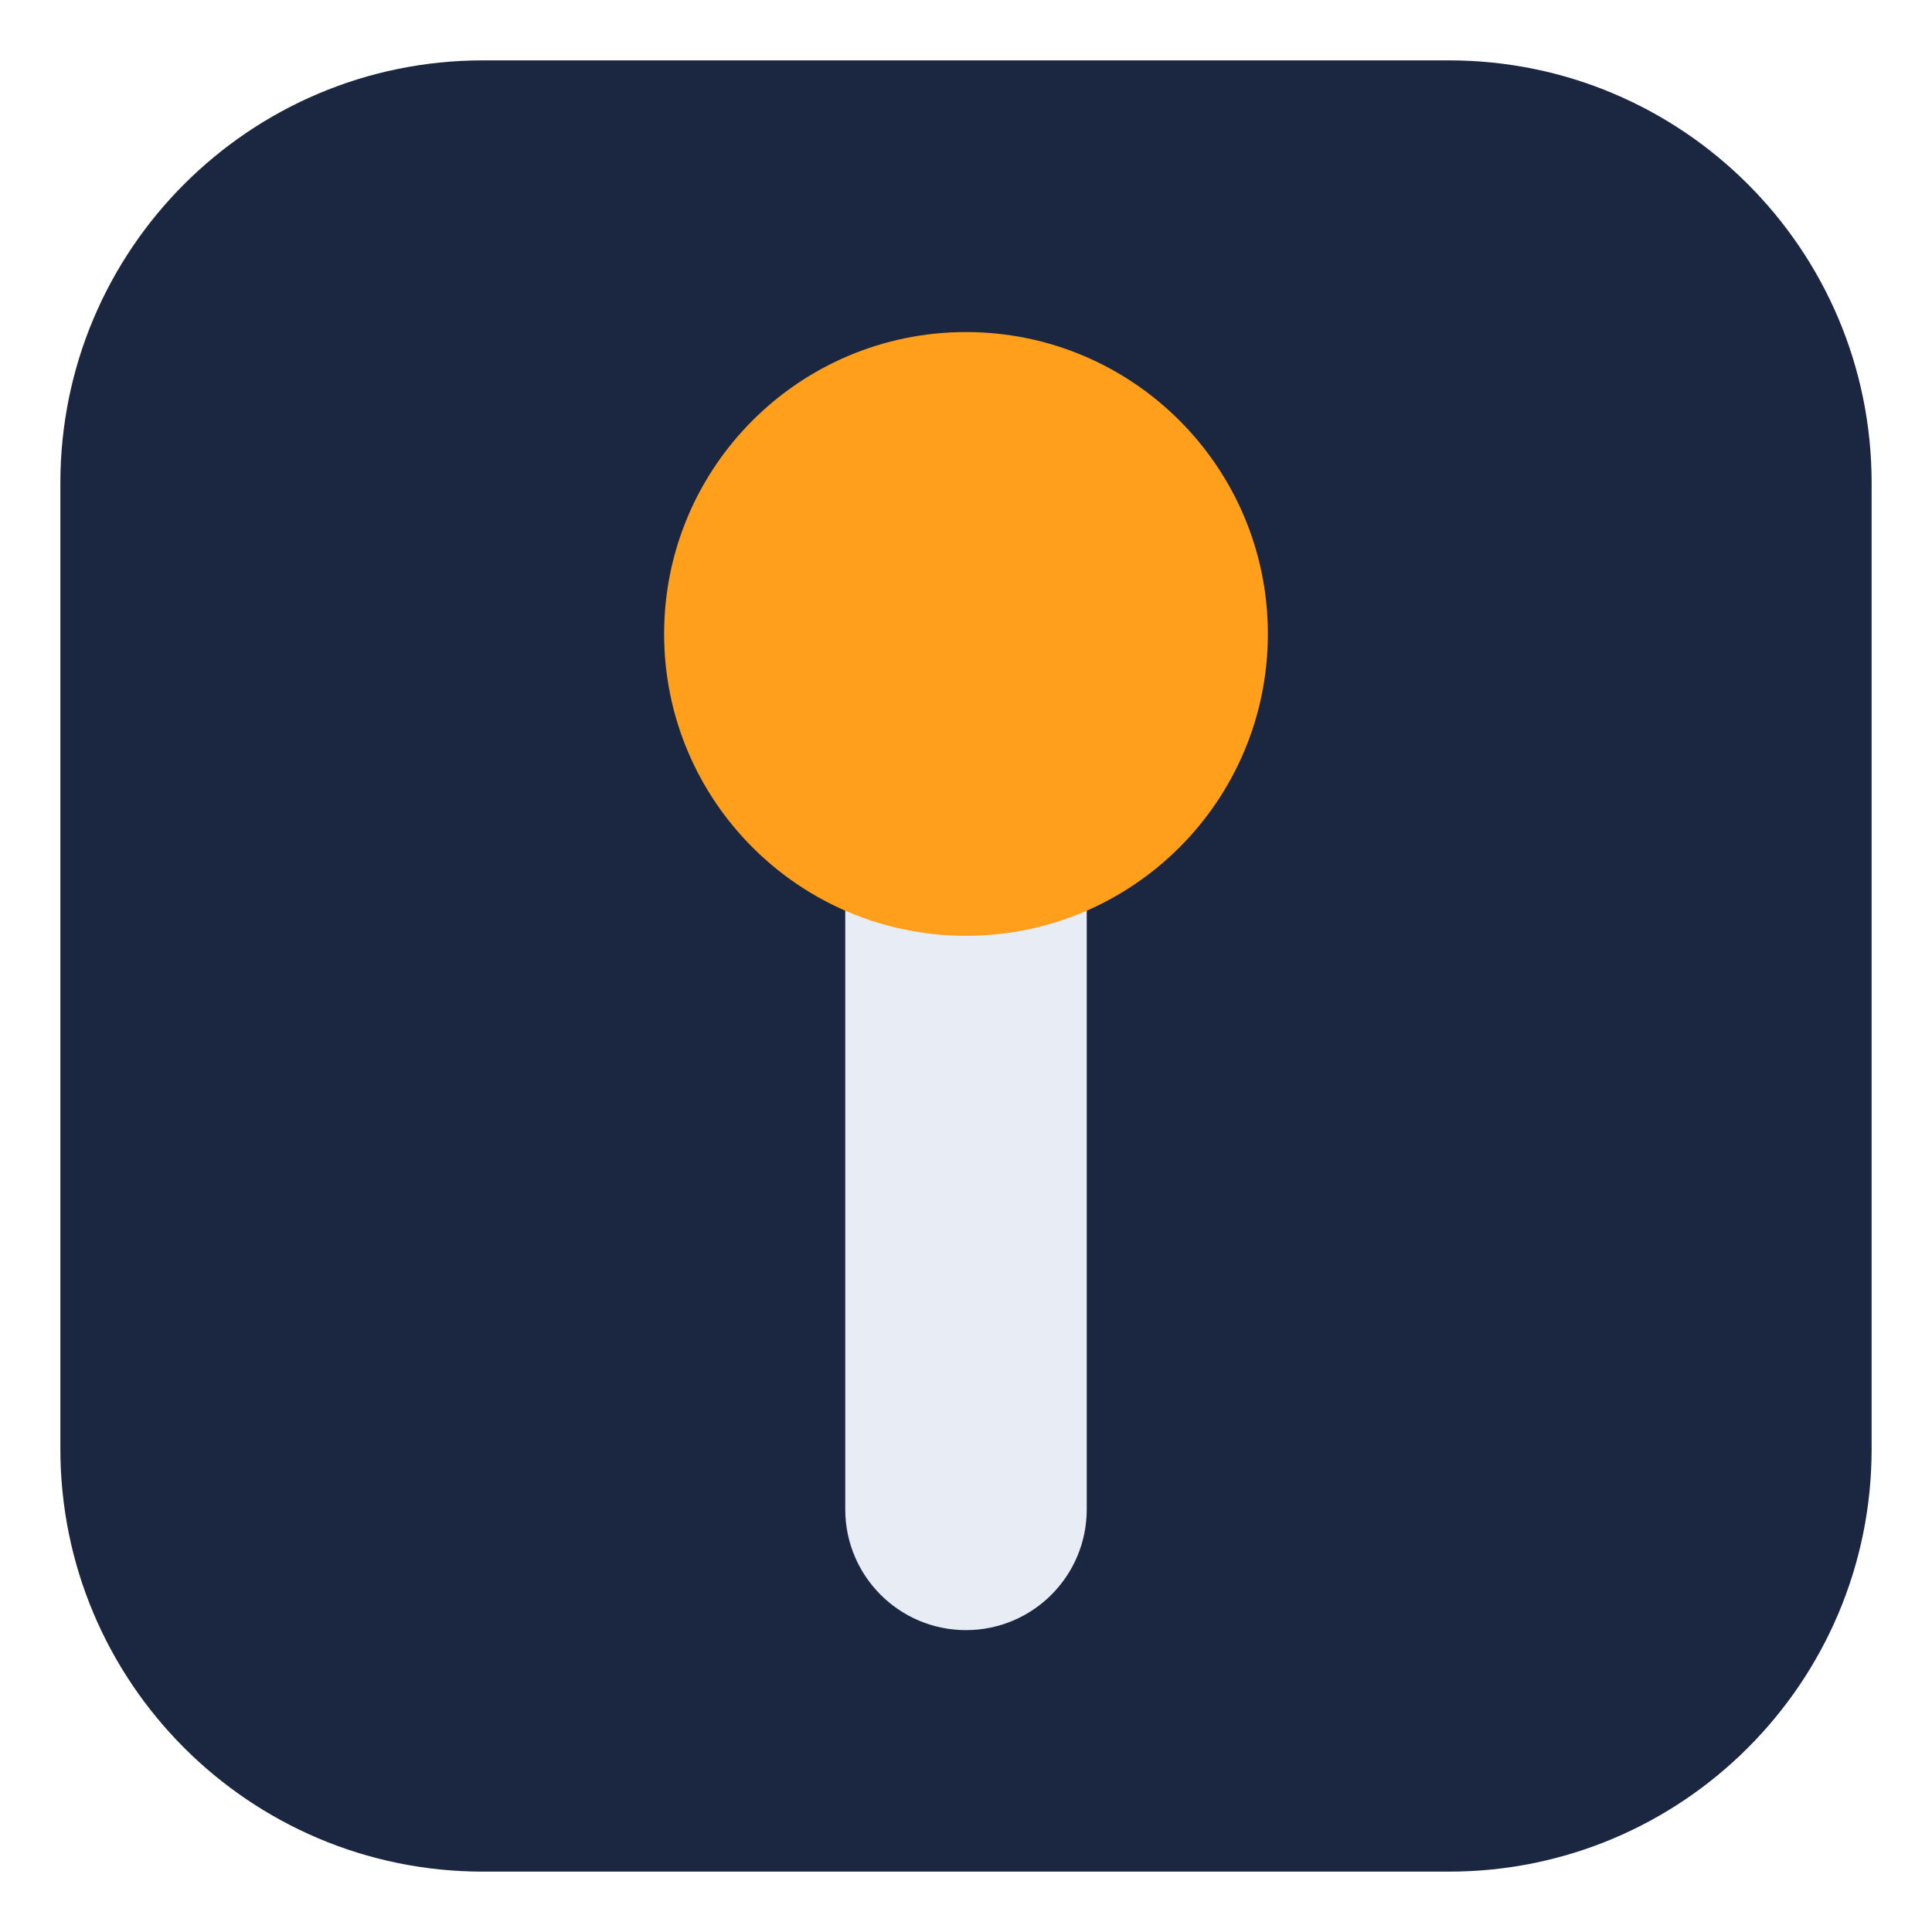
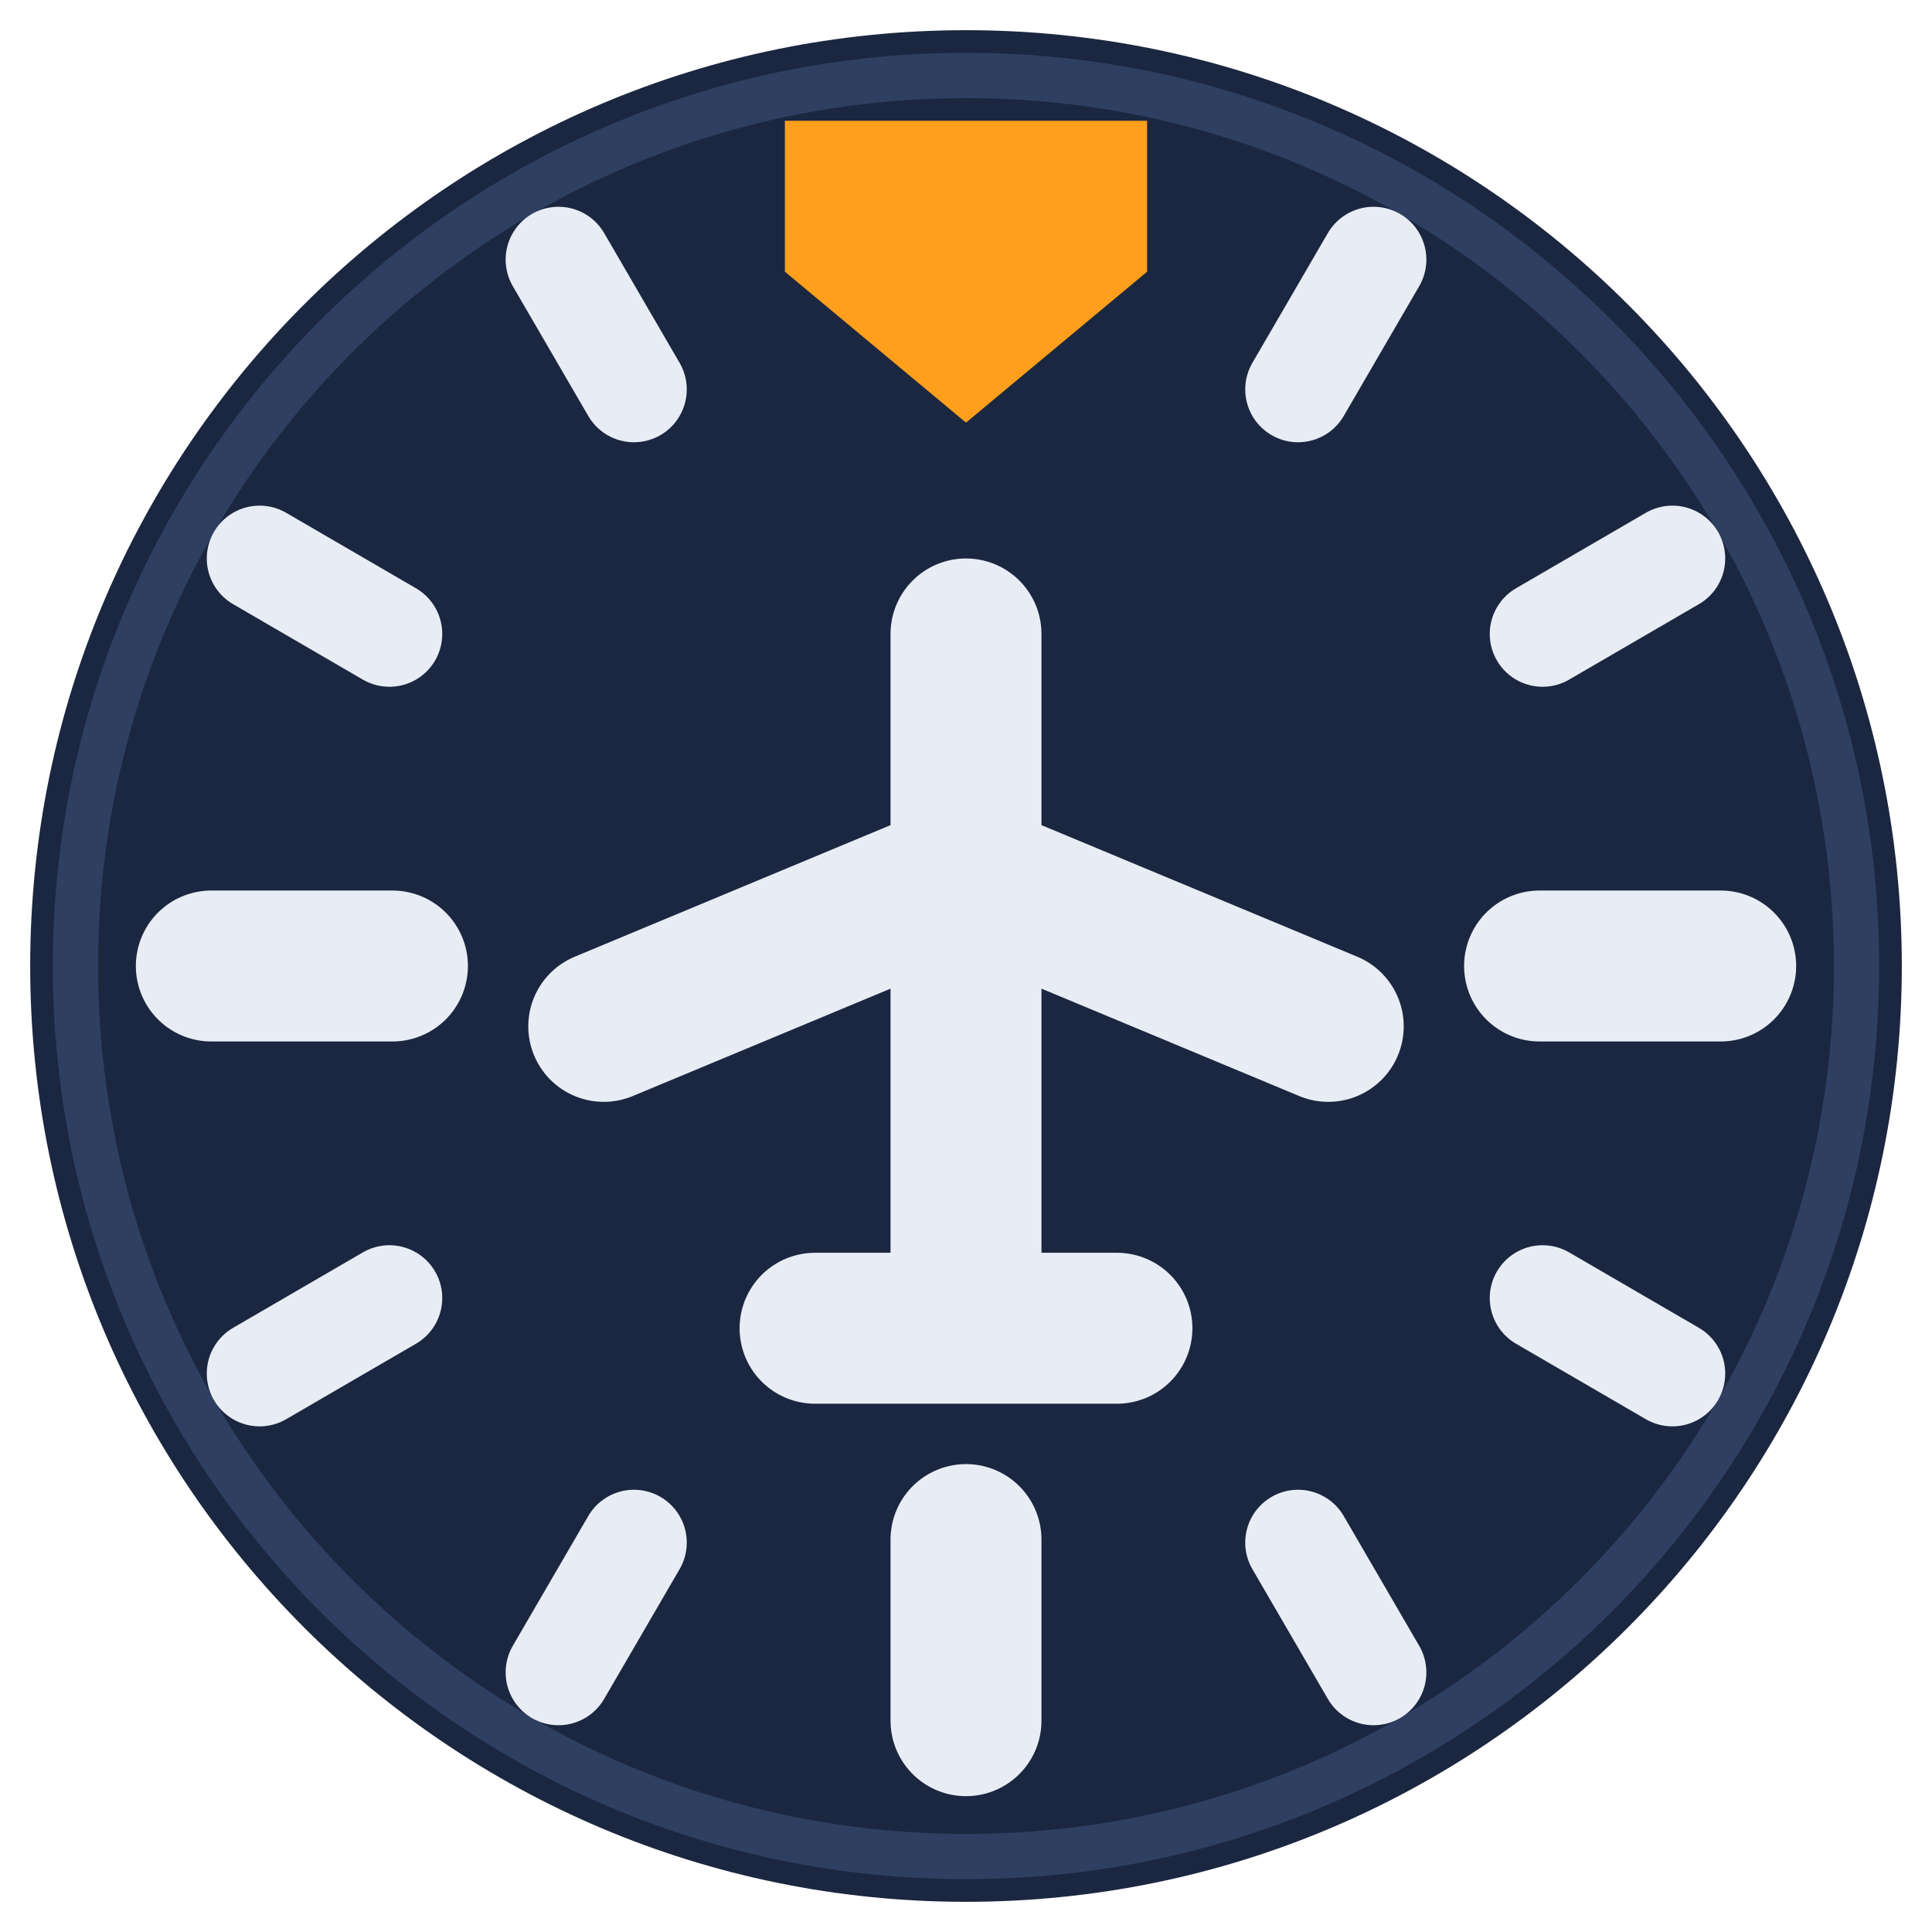
<svg xmlns="http://www.w3.org/2000/svg" width="256" height="256" viewBox="0 0 256 256">
-   <rect x="8" y="8" width="240" height="240" rx="56" fill="#1b2740" />
-   <rect x="112" y="104" width="32" height="112" rx="16" fill="#e8edf5" />
-   <circle cx="128" cy="84" r="40" fill="#ff9f1c" />
+   <circle cx="128" cy="128" r="124" fill="#1b2740" />
+   <circle cx="128" cy="128" r="118" fill="none" stroke="#2e3f62" stroke-width="6" />
+   <g fill="none" stroke="#e8edf5" stroke-linecap="round" stroke-linejoin="round">
+     <path stroke-width="14" d="M172 51.6 L182 34.4 M204.4 84 L221.6 74 M204.4 172 L221.6 182 M172 204.4 L182 221.6 M84 204.4 L74 221.6 M51.6 172 L34.4 182 M51.6 84 L34.4 74 M84 51.6 L74 34.4" />
+     <path stroke-width="20" d="M204 128 H228 M128 204 V228 M28 128 H52" />
+     <path stroke-width="20" d="M128 84 V176 M80 136 L128 116 L176 136 M108 176 H148" />
+   </g>
+   <path fill="#ff9f1c" d="M104 16 H152 V36 L128 56 L104 36 Z" />
</svg>
